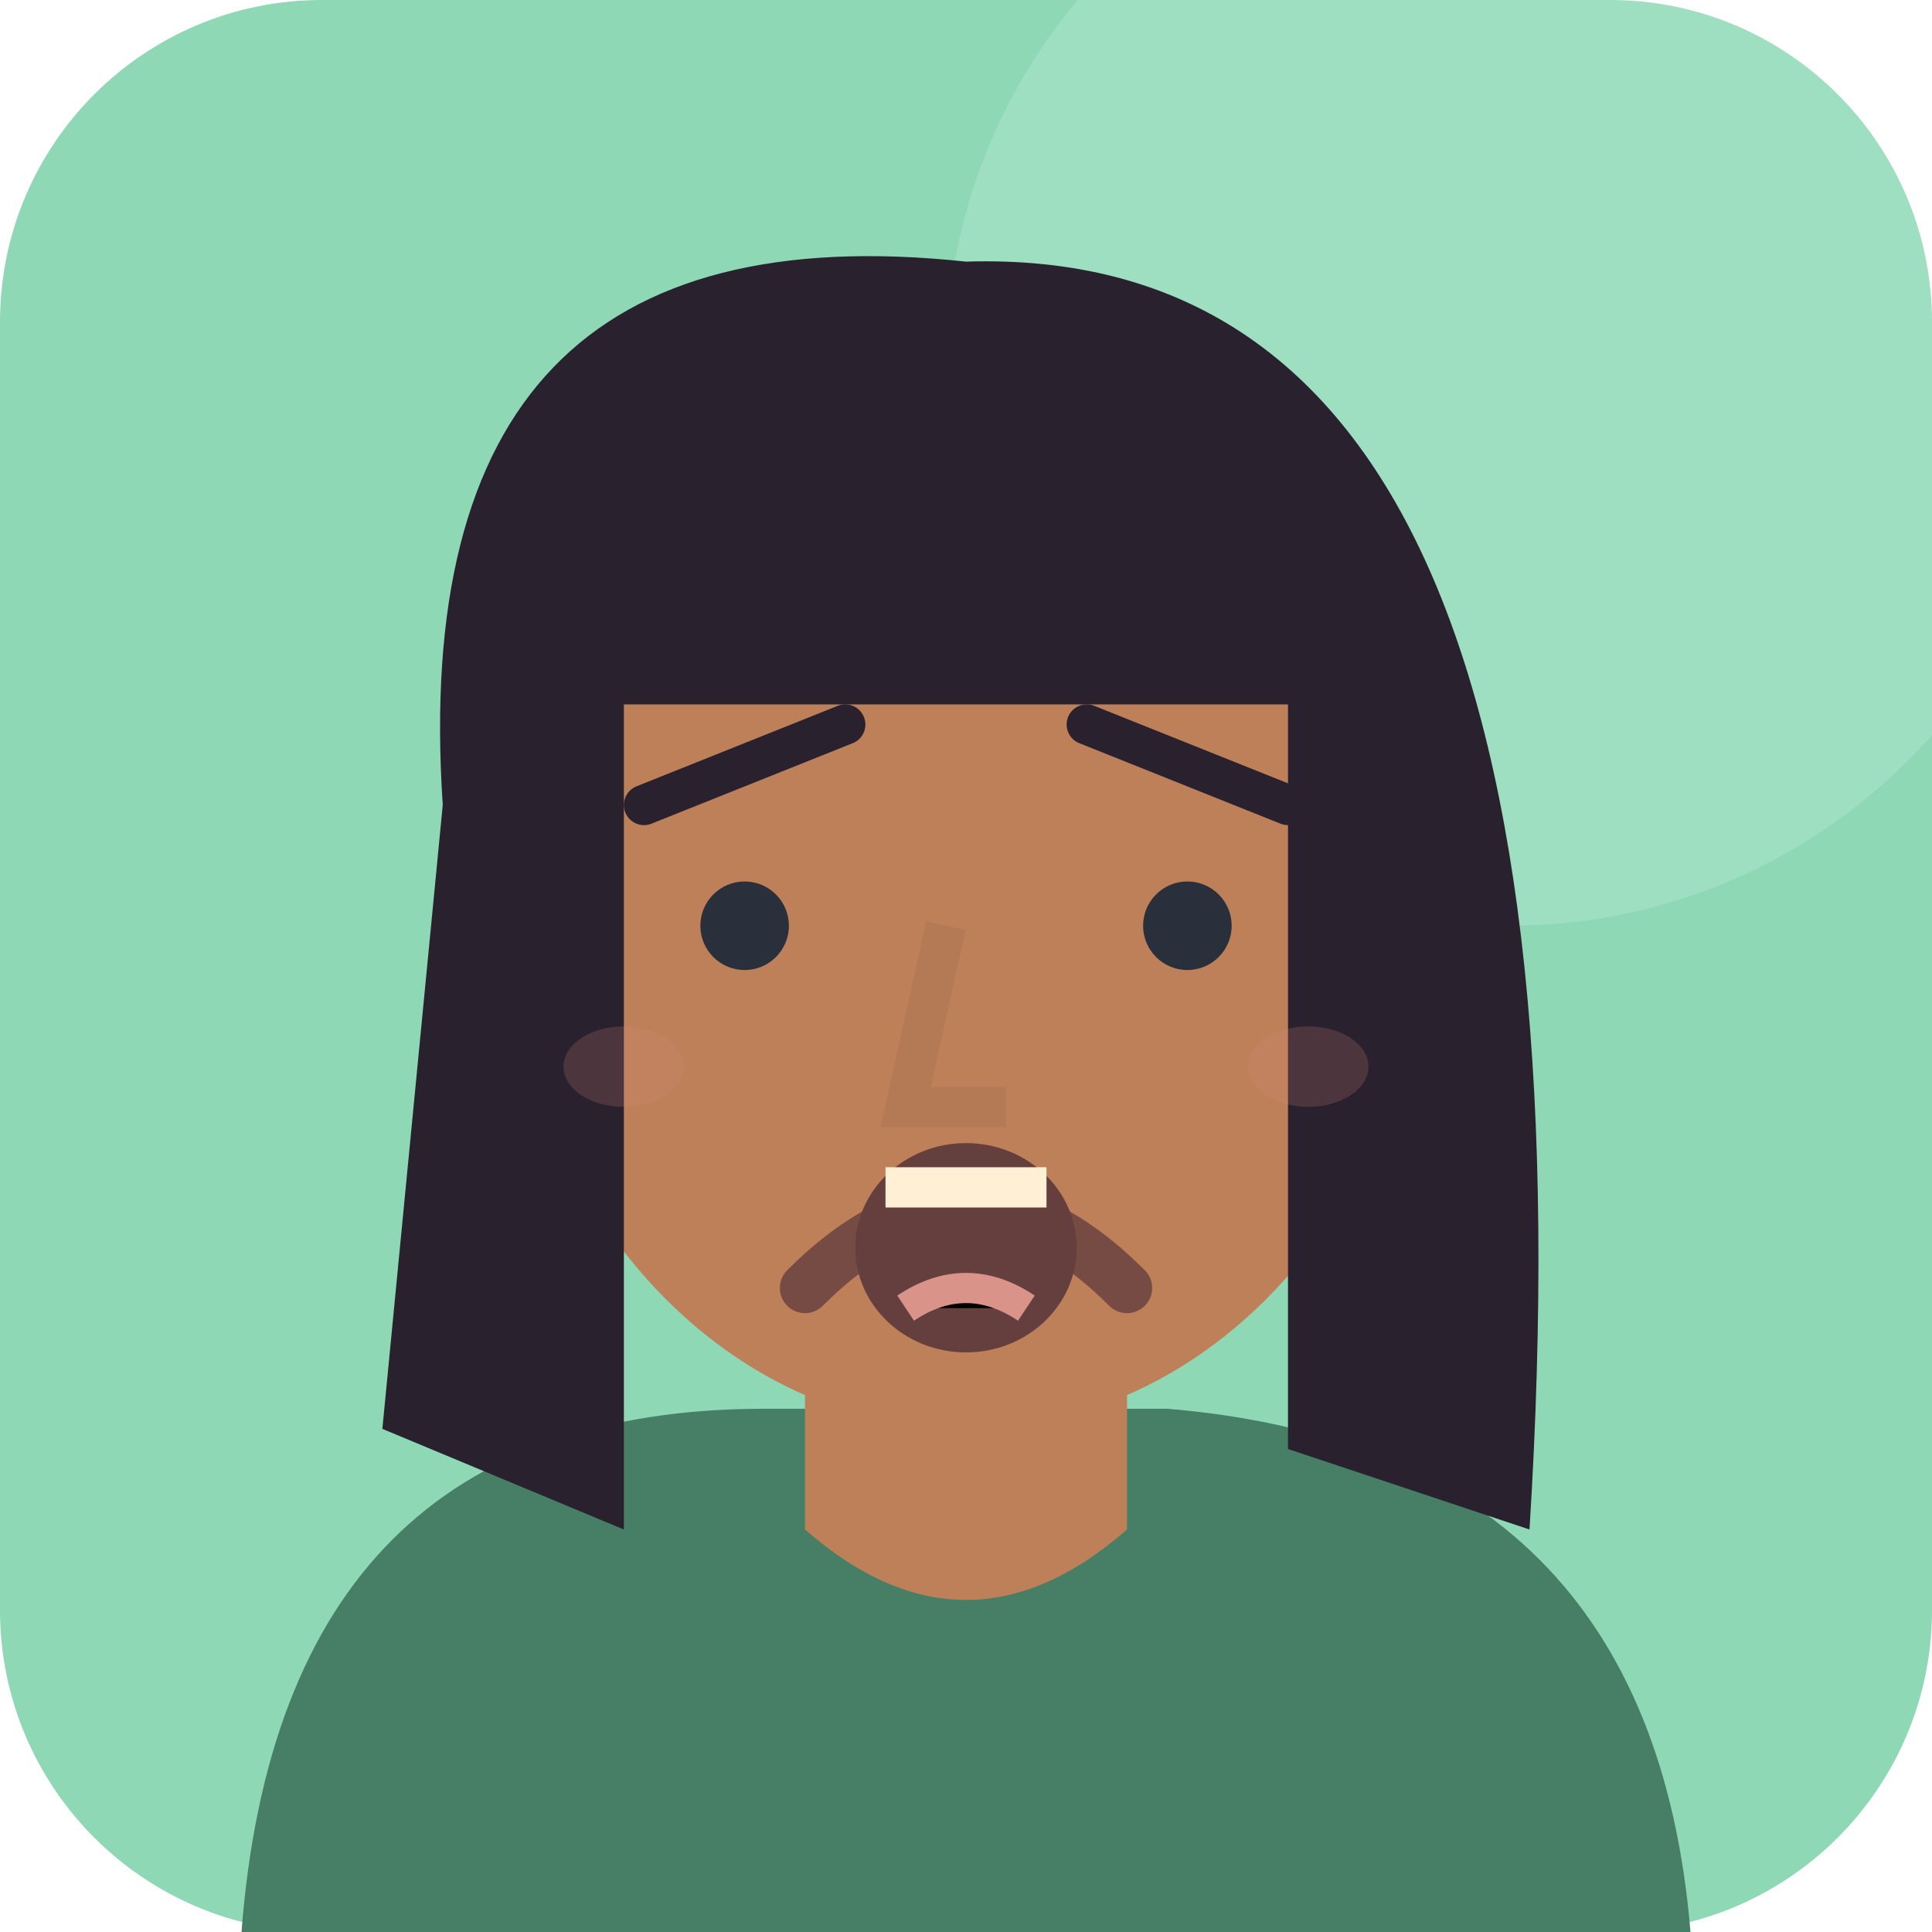
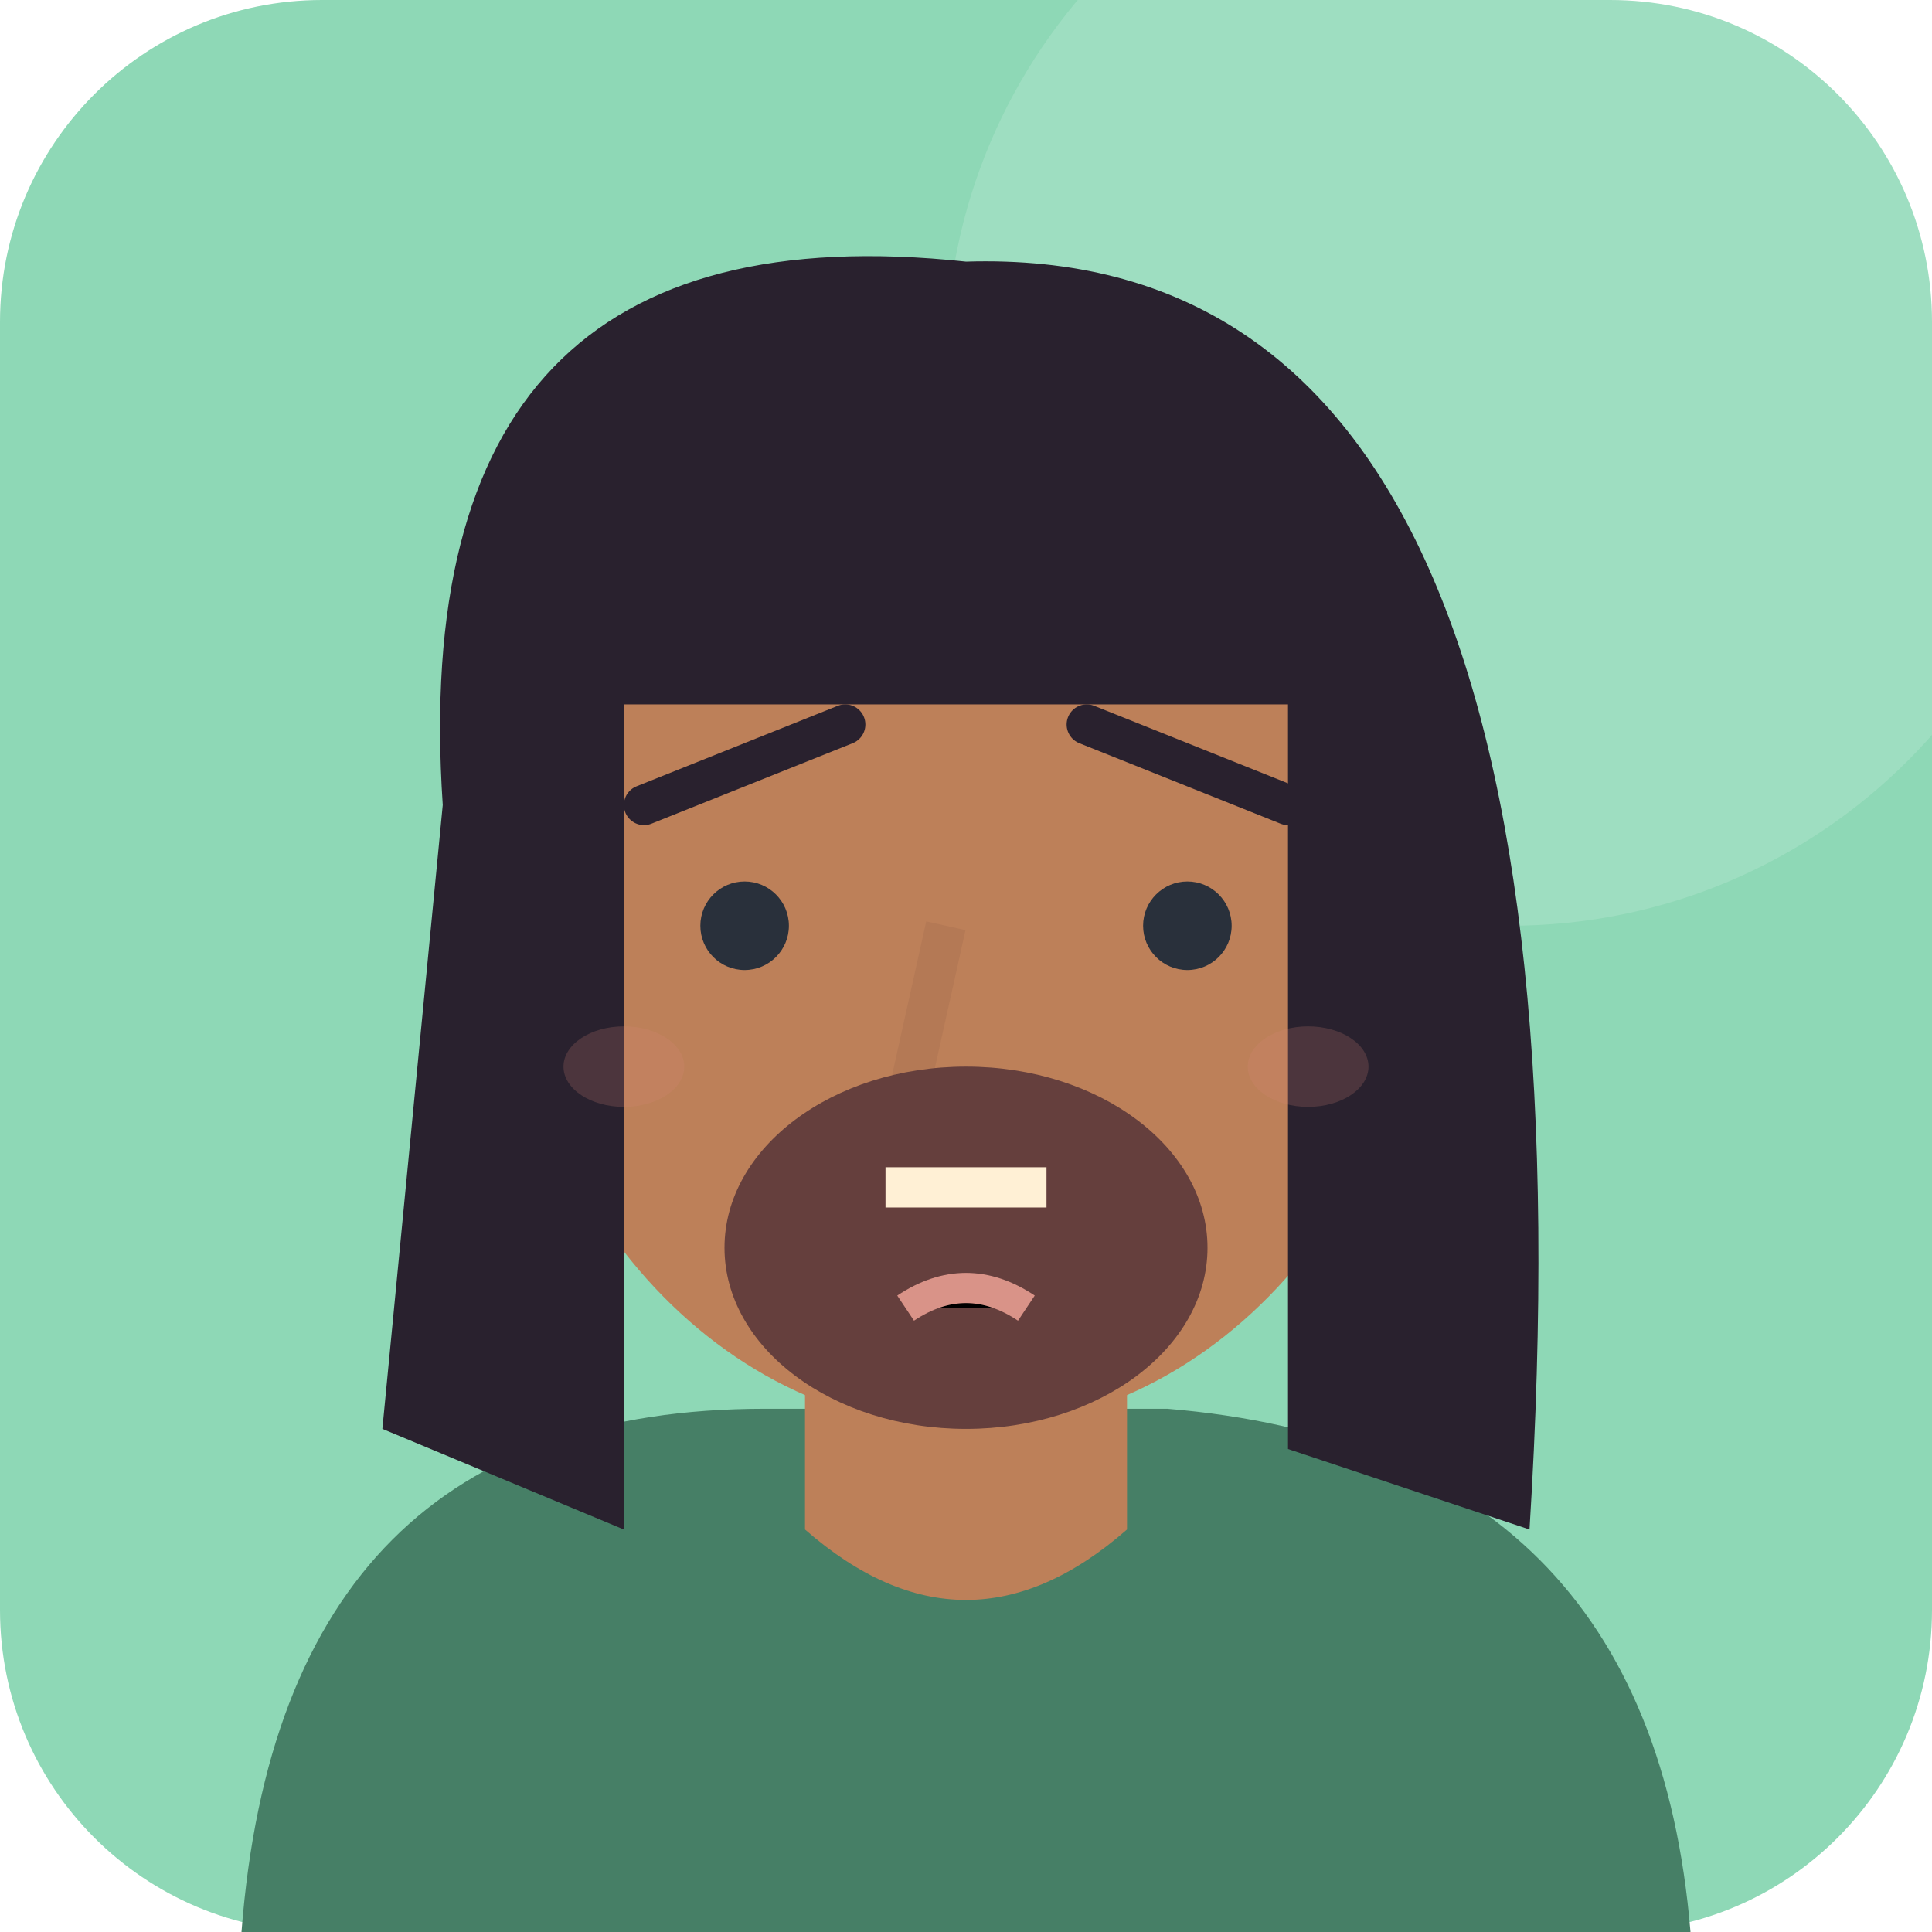
<svg xmlns="http://www.w3.org/2000/svg" viewBox="0 0 96 96">
  <style>.speech-head{transform-origin:48px 72px;animation:nod 2.07s ease-in-out infinite}.mouth-rest{animation:closed 0.345s steps(1,end) infinite}.mouth-speaking{transform-origin:48px 62px;animation:syllable 0.345s ease-out infinite}@keyframes closed{0%,80%,100%{opacity:1}10%,65%{opacity:0}}@keyframes syllable{0%,80%,100%{opacity:0;transform:scaleY(.15)}10%,65%{opacity:1;transform:scaleY(.95)}35%{opacity:1;transform:scaleY(.6)}}@keyframes nod{0%,100%{transform:rotate(-.6deg) translateY(0)}50%{transform:rotate(.8deg) translateY(-.7px)}}@media(prefers-reduced-motion:reduce){.speech-head{animation:gentle-nod 2.6s ease-in-out infinite}@keyframes gentle-nod{0%,100%{transform:translateY(0)}50%{transform:translateY(-.2px)}}}</style>
  <rect width="96" height="96" rx="16" fill="#8ed8b6" />
  <circle cx="75" cy="18" r="28" fill="#ffffff25" />
  <path d="M12 96Q14 70 38 70h20Q82 72 84 96" fill="#467f66" />
  <g class="speech-head">
    <path d="M40 60h16v16Q48 83 40 76" fill="#bd8059" />
    <ellipse cx="48" cy="44" rx="23" ry="27" fill="#bd8059" />
    <g fill="#29212e">
      <path d="M22 40Q20 10 48 13Q80 12 76 76L64 72V35H31V76L19 71Z" />
    </g>
    <path d="M32 40l10-4m12 0l10 4" stroke="#29212e" stroke-width="2" stroke-linecap="round" />
    <g fill="#29303b">
      <circle cx="37" cy="46" r="2.2" />
      <circle cx="59" cy="46" r="2.2" />
    </g>
    <path d="M47 46l-2 9h5" fill="none" stroke="#915f4933" stroke-width="2" />
    <ellipse cx="31" cy="53" rx="3" ry="2" fill="#d7877933" />
    <ellipse cx="65" cy="53" rx="3" ry="2" fill="#d7877933" />
    <g class="mouth-rest">
      <path d="M40 64q8-8 16 0" fill="none" stroke="#764b43" stroke-width="2.5" stroke-linecap="round" />
    </g>
    <g class="mouth-speaking">
-       <ellipse cx="48" cy="62" rx="5.5" ry="5.2" fill="#653f3d" />
+       <ellipse cx="48" cy="62" rx="12" ry="9" fill="#653f3d" />
      <path d="M44 59h8" stroke="#fff0d5" stroke-width="2" />
      <path d="M45 65q3-2 6 0" stroke="#d99388" stroke-width="1.5" />
    </g>
  </g>
</svg>
